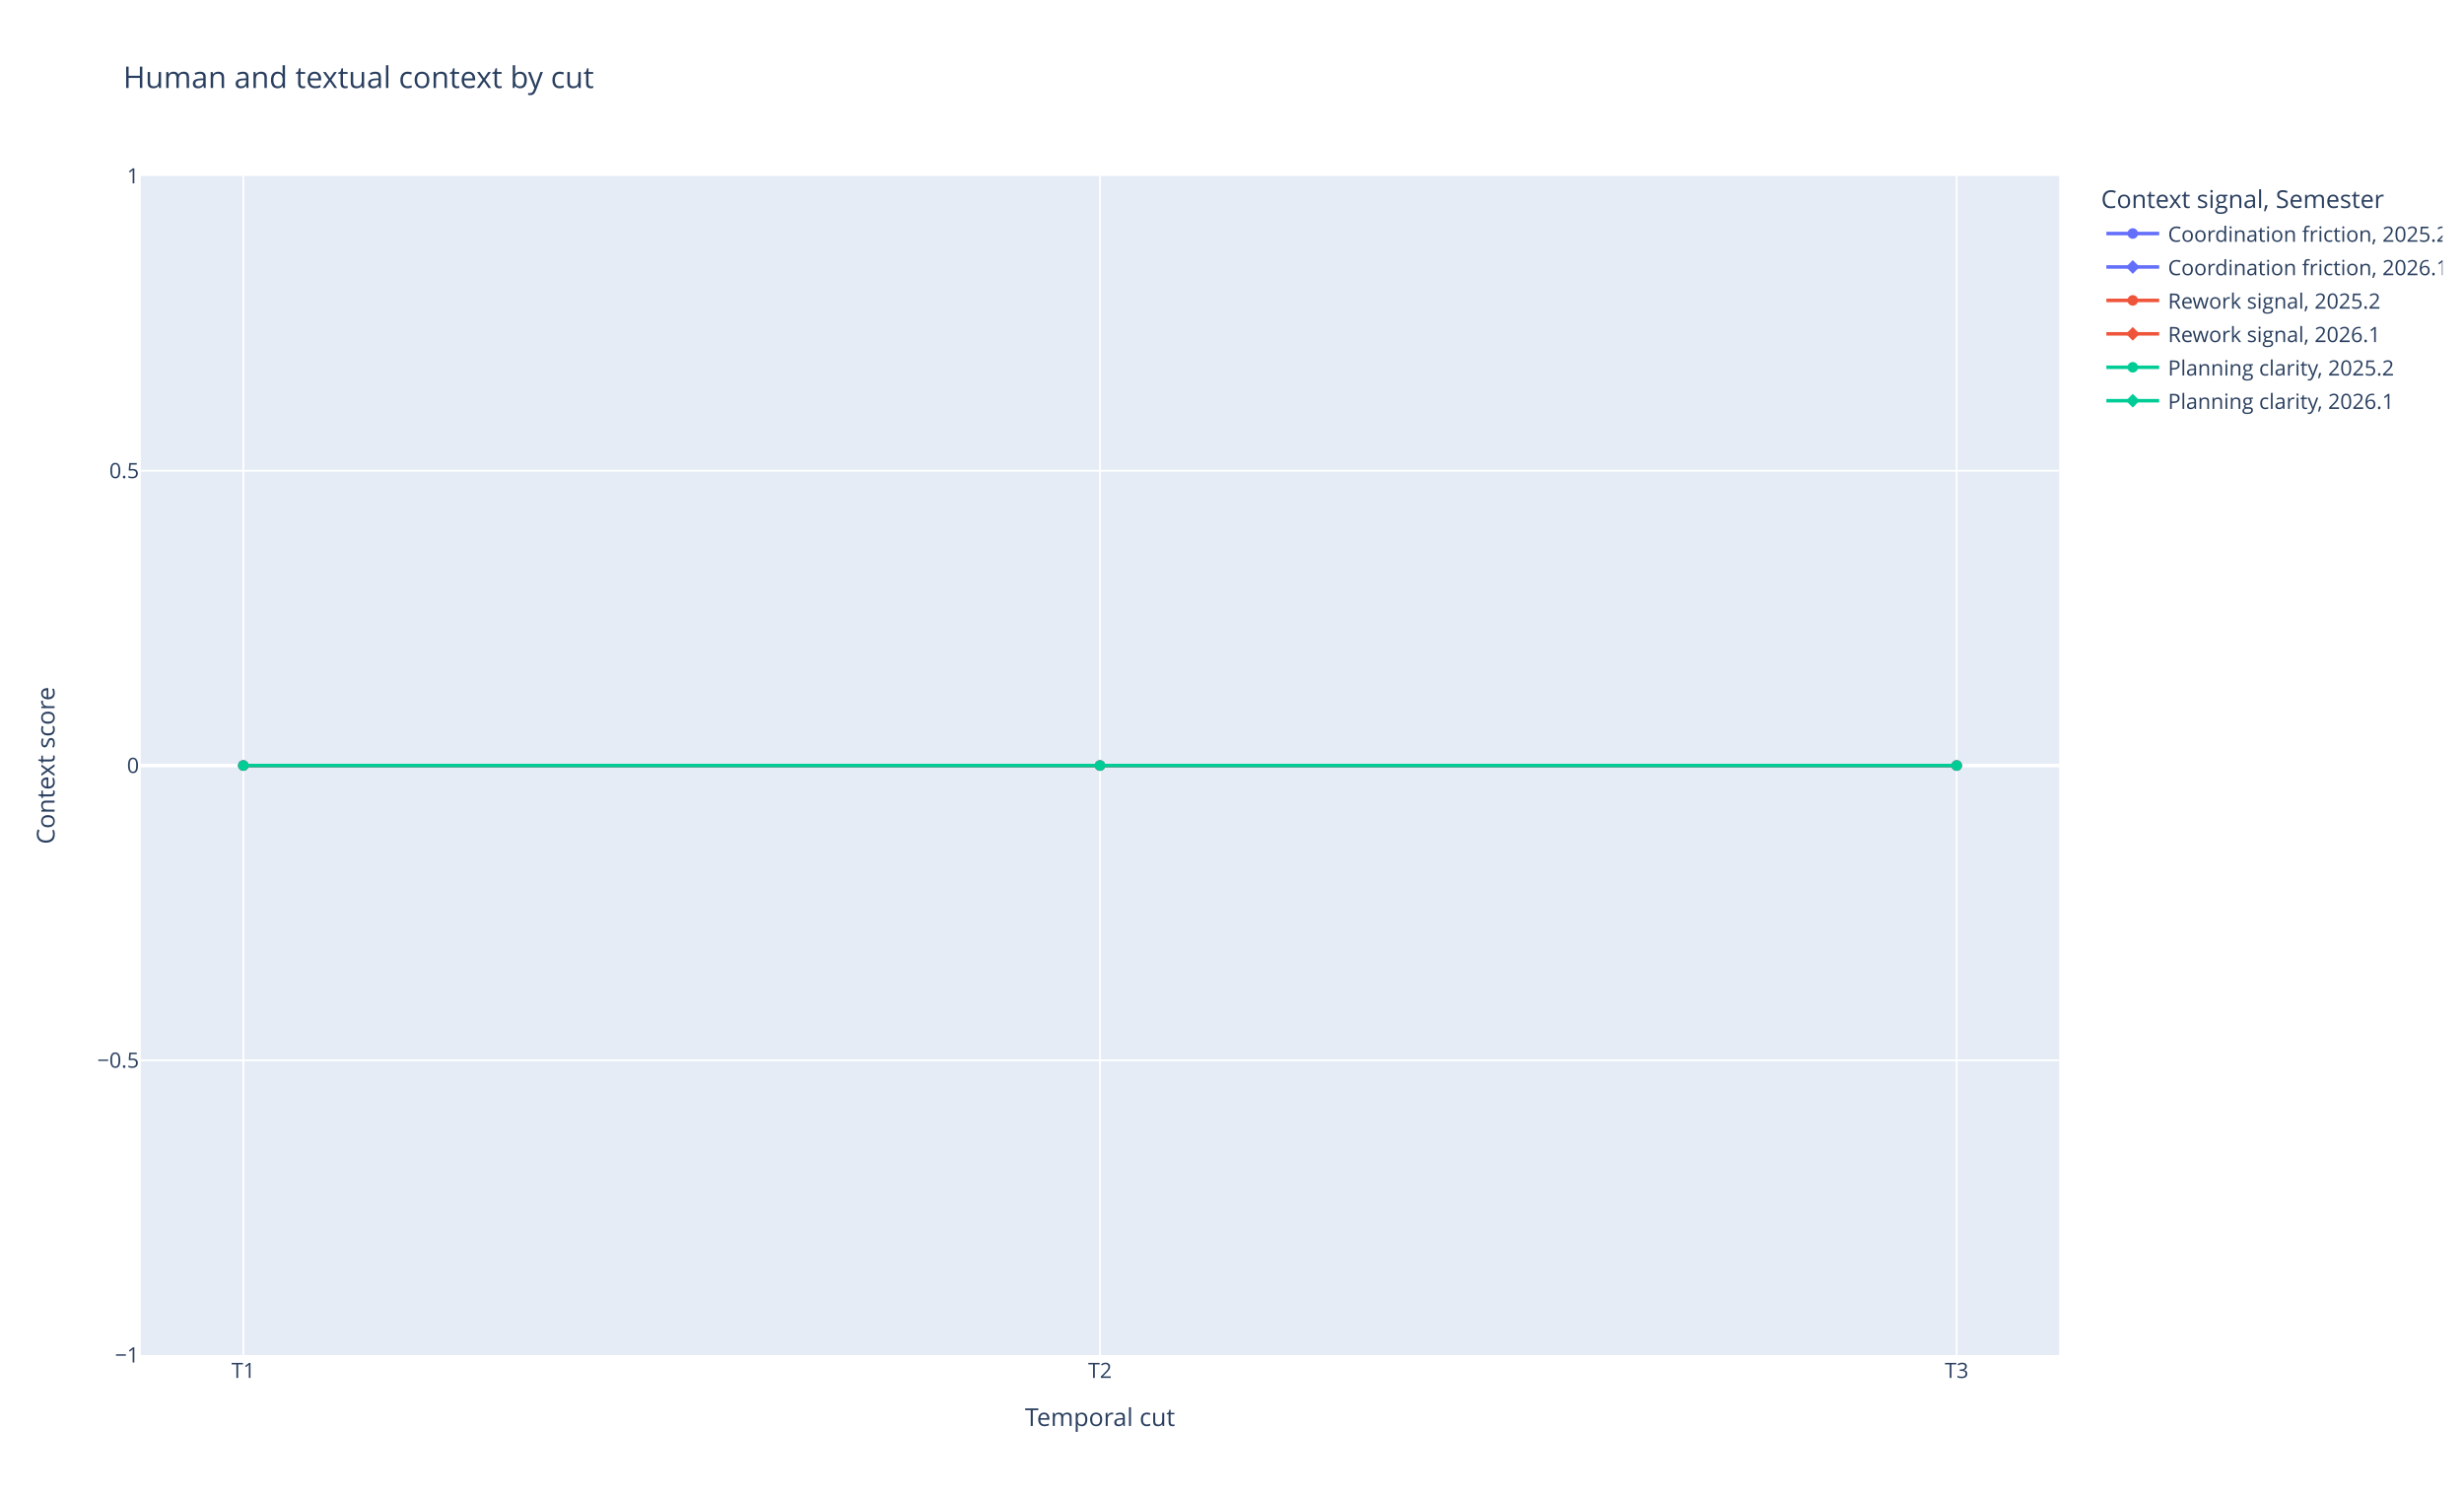
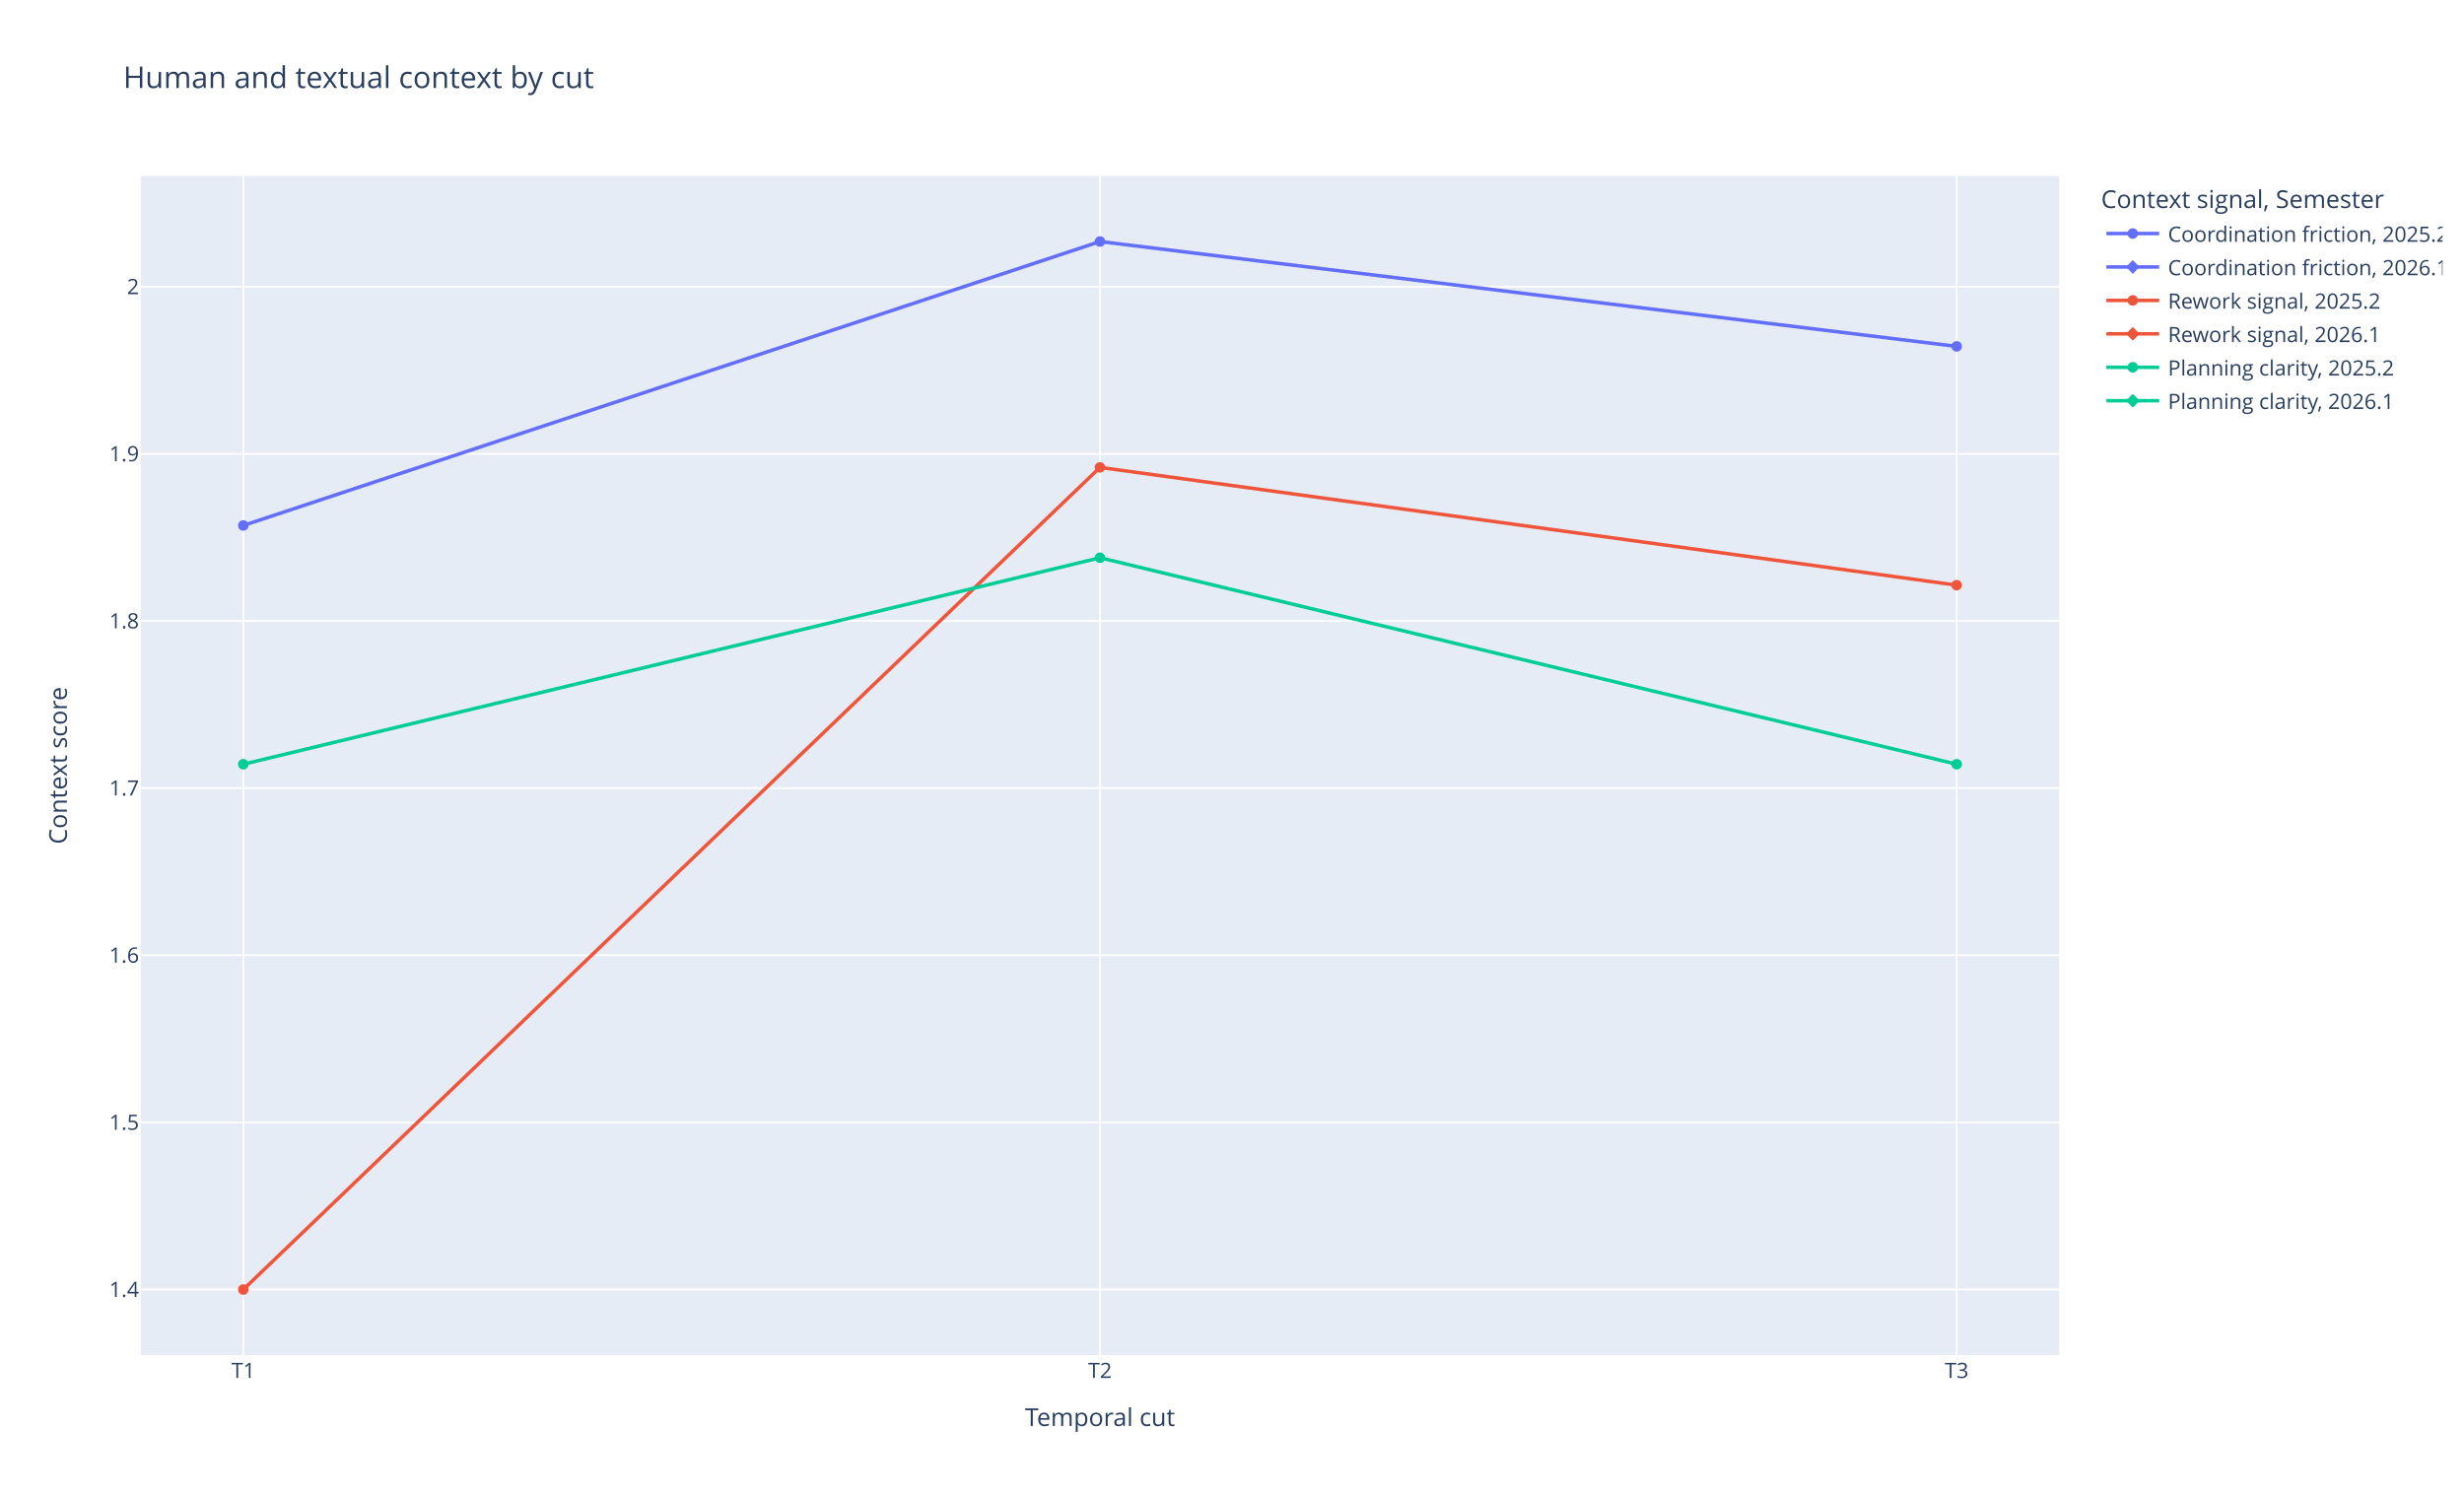
<svg xmlns="http://www.w3.org/2000/svg" class="main-svg" width="1400" height="850" style="" viewBox="0 0 1400 850">
  <rect x="0" y="0" width="1400" height="850" style="fill: rgb(255, 255, 255); fill-opacity: 1;" />
-   <defs id="defs-5ba9cb">
+   <defs id="defs-e23fe4">
    <g class="clips">
-       <clipPath id="clip5ba9cbxyplot" class="plotclip">
+       <clipPath id="clipe23fe4xyplot" class="plotclip">
        <rect width="1090" height="670" />
      </clipPath>
-       <clipPath class="axesclip" id="clip5ba9cbx">
+       <clipPath class="axesclip" id="clipe23fe4x">
        <rect x="80" y="0" width="1090" height="850" />
      </clipPath>
-       <clipPath class="axesclip" id="clip5ba9cby">
+       <clipPath class="axesclip" id="clipe23fe4y">
        <rect x="0" y="100" width="1400" height="670" />
      </clipPath>
-       <clipPath class="axesclip" id="clip5ba9cbxy">
+       <clipPath class="axesclip" id="clipe23fe4xy">
        <rect x="80" y="100" width="1090" height="670" />
      </clipPath>
    </g>
    <g class="gradients" />
    <g class="patterns" />
  </defs>
  <g class="bglayer">
    <rect class="bg" x="80" y="100" width="1090" height="670" style="fill: rgb(229, 236, 246); fill-opacity: 1; stroke-width: 0;" />
  </g>
  <g class="layer-below">
    <g class="imagelayer" />
    <g class="shapelayer" />
  </g>
  <g class="cartesianlayer">
    <g class="subplot xy">
      <g class="layer-subplot">
        <g class="shapelayer" />
        <g class="imagelayer" />
      </g>
      <g class="minor-gridlayer">
        <g class="x" />
        <g class="y" />
      </g>
      <g class="gridlayer">
        <g class="x">
          <path class="xgrid crisp" transform="translate(138.25,0)" d="M0,100v670" style="stroke: rgb(255, 255, 255); stroke-opacity: 1; stroke-width: 1px;" />
          <path class="xgrid crisp" transform="translate(625,0)" d="M0,100v670" style="stroke: rgb(255, 255, 255); stroke-opacity: 1; stroke-width: 1px;" />
          <path class="xgrid crisp" transform="translate(1111.75,0)" d="M0,100v670" style="stroke: rgb(255, 255, 255); stroke-opacity: 1; stroke-width: 1px;" />
        </g>
        <g class="y">
-           <path class="ygrid crisp" transform="translate(0,602.5)" d="M80,0h1090" style="stroke: rgb(255, 255, 255); stroke-opacity: 1; stroke-width: 1px;" />
-           <path class="ygrid crisp" transform="translate(0,267.5)" d="M80,0h1090" style="stroke: rgb(255, 255, 255); stroke-opacity: 1; stroke-width: 1px;" />
-         </g>
-       </g>
-       <g class="zerolinelayer">
-         <path class="yzl zl crisp" transform="translate(0,435)" d="M80,0h1090" style="stroke: rgb(255, 255, 255); stroke-opacity: 1; stroke-width: 2px;" />
-       </g>
+           <path class="ygrid crisp" transform="translate(0,732.75)" d="M80,0h1090" style="stroke: rgb(255, 255, 255); stroke-opacity: 1; stroke-width: 1px;" />
+           <path class="ygrid crisp" transform="translate(0,637.78)" d="M80,0h1090" style="stroke: rgb(255, 255, 255); stroke-opacity: 1; stroke-width: 1px;" />
+           <path class="ygrid crisp" transform="translate(0,542.81)" d="M80,0h1090" style="stroke: rgb(255, 255, 255); stroke-opacity: 1; stroke-width: 1px;" />
+           <path class="ygrid crisp" transform="translate(0,447.83)" d="M80,0h1090" style="stroke: rgb(255, 255, 255); stroke-opacity: 1; stroke-width: 1px;" />
+           <path class="ygrid crisp" transform="translate(0,352.86)" d="M80,0h1090" style="stroke: rgb(255, 255, 255); stroke-opacity: 1; stroke-width: 1px;" />
+           <path class="ygrid crisp" transform="translate(0,257.89)" d="M80,0h1090" style="stroke: rgb(255, 255, 255); stroke-opacity: 1; stroke-width: 1px;" />
+           <path class="ygrid crisp" transform="translate(0,162.92)" d="M80,0h1090" style="stroke: rgb(255, 255, 255); stroke-opacity: 1; stroke-width: 1px;" />
+         </g>
+       </g>
+       <g class="zerolinelayer" />
      <path class="xlines-below" />
      <path class="ylines-below" />
      <g class="overlines-below" />
      <g class="xaxislayer-below" />
      <g class="yaxislayer-below" />
      <g class="overaxes-below" />
-       <g class="plot" transform="translate(80,100)" clip-path="url(#clip5ba9cbxyplot)">
+       <g class="plot" transform="translate(80,100)" clip-path="url(#clipe23fe4xyplot)">
        <g class="scatterlayer mlayer">
-           <g class="trace scatter traceea93f9" style="stroke-miterlimit: 2; opacity: 1;">
+           <g class="trace scatter trace593e63" style="stroke-miterlimit: 2; opacity: 1;">
            <g class="fills" />
            <g class="errorbars" />
            <g class="lines">
-               <path class="js-line" d="M58.25,335L1031.75,335" style="vector-effect: none; fill: none; stroke: rgb(99, 110, 250); stroke-opacity: 1; stroke-width: 2px; opacity: 1;" />
+               <path class="js-line" d="M58.25,198.59L545,37.25L1031.75,96.84" style="vector-effect: none; fill: none; stroke: rgb(99, 110, 250); stroke-opacity: 1; stroke-width: 2px; opacity: 1;" />
            </g>
            <g class="points">
-               <path class="point" transform="translate(58.25,335)" d="M3,0A3,3 0 1,1 0,-3A3,3 0 0,1 3,0Z" style="opacity: 1; stroke-width: 0px; fill: rgb(99, 110, 250); fill-opacity: 1;" />
-               <path class="point" transform="translate(545,335)" d="M3,0A3,3 0 1,1 0,-3A3,3 0 0,1 3,0Z" style="opacity: 1; stroke-width: 0px; fill: rgb(99, 110, 250); fill-opacity: 1;" />
-               <path class="point" transform="translate(1031.75,335)" d="M3,0A3,3 0 1,1 0,-3A3,3 0 0,1 3,0Z" style="opacity: 1; stroke-width: 0px; fill: rgb(99, 110, 250); fill-opacity: 1;" />
-             </g>
-             <g class="text" />
-           </g>
-           <g class="trace scatter traced4fa50" style="stroke-miterlimit: 2; opacity: 1;">
+               <path class="point" transform="translate(58.25,198.59)" d="M3,0A3,3 0 1,1 0,-3A3,3 0 0,1 3,0Z" style="opacity: 1; stroke-width: 0px; fill: rgb(99, 110, 250); fill-opacity: 1;" />
+               <path class="point" transform="translate(545,37.25)" d="M3,0A3,3 0 1,1 0,-3A3,3 0 0,1 3,0Z" style="opacity: 1; stroke-width: 0px; fill: rgb(99, 110, 250); fill-opacity: 1;" />
+               <path class="point" transform="translate(1031.75,96.84)" d="M3,0A3,3 0 1,1 0,-3A3,3 0 0,1 3,0Z" style="opacity: 1; stroke-width: 0px; fill: rgb(99, 110, 250); fill-opacity: 1;" />
+             </g>
+             <g class="text" />
+           </g>
+           <g class="trace scatter tracef56609" style="stroke-miterlimit: 2; opacity: 1;">
            <g class="fills" />
            <g class="errorbars" />
            <g class="lines" />
            <g class="points" />
            <g class="text" />
          </g>
-           <g class="trace scatter trace880ffc" style="stroke-miterlimit: 2; opacity: 1;">
+           <g class="trace scatter trace36d346" style="stroke-miterlimit: 2; opacity: 1;">
            <g class="fills" />
            <g class="errorbars" />
            <g class="lines">
-               <path class="js-line" d="M58.25,335L1031.75,335" style="vector-effect: none; fill: none; stroke: rgb(239, 85, 59); stroke-opacity: 1; stroke-width: 2px; opacity: 1;" />
+               <path class="js-line" d="M58.25,632.75L545,165.59L1031.75,232.51" style="vector-effect: none; fill: none; stroke: rgb(239, 85, 59); stroke-opacity: 1; stroke-width: 2px; opacity: 1;" />
            </g>
            <g class="points">
-               <path class="point" transform="translate(58.25,335)" d="M3,0A3,3 0 1,1 0,-3A3,3 0 0,1 3,0Z" style="opacity: 1; stroke-width: 0px; fill: rgb(239, 85, 59); fill-opacity: 1;" />
-               <path class="point" transform="translate(545,335)" d="M3,0A3,3 0 1,1 0,-3A3,3 0 0,1 3,0Z" style="opacity: 1; stroke-width: 0px; fill: rgb(239, 85, 59); fill-opacity: 1;" />
-               <path class="point" transform="translate(1031.75,335)" d="M3,0A3,3 0 1,1 0,-3A3,3 0 0,1 3,0Z" style="opacity: 1; stroke-width: 0px; fill: rgb(239, 85, 59); fill-opacity: 1;" />
-             </g>
-             <g class="text" />
-           </g>
-           <g class="trace scatter tracec864d4" style="stroke-miterlimit: 2; opacity: 1;">
+               <path class="point" transform="translate(58.25,632.75)" d="M3,0A3,3 0 1,1 0,-3A3,3 0 0,1 3,0Z" style="opacity: 1; stroke-width: 0px; fill: rgb(239, 85, 59); fill-opacity: 1;" />
+               <path class="point" transform="translate(545,165.59)" d="M3,0A3,3 0 1,1 0,-3A3,3 0 0,1 3,0Z" style="opacity: 1; stroke-width: 0px; fill: rgb(239, 85, 59); fill-opacity: 1;" />
+               <path class="point" transform="translate(1031.75,232.51)" d="M3,0A3,3 0 1,1 0,-3A3,3 0 0,1 3,0Z" style="opacity: 1; stroke-width: 0px; fill: rgb(239, 85, 59); fill-opacity: 1;" />
+             </g>
+             <g class="text" />
+           </g>
+           <g class="trace scatter traceeeccdd" style="stroke-miterlimit: 2; opacity: 1;">
            <g class="fills" />
            <g class="errorbars" />
            <g class="lines" />
            <g class="points" />
            <g class="text" />
          </g>
-           <g class="trace scatter trace9838b5" style="stroke-miterlimit: 2; opacity: 1;">
+           <g class="trace scatter trace966107" style="stroke-miterlimit: 2; opacity: 1;">
            <g class="fills" />
            <g class="errorbars" />
            <g class="lines">
-               <path class="js-line" d="M58.25,335L1031.75,335" style="vector-effect: none; fill: none; stroke: rgb(0, 204, 150); stroke-opacity: 1; stroke-width: 2px; opacity: 1;" />
+               <path class="js-line" d="M58.25,334.27L545,216.93L1031.75,334.27" style="vector-effect: none; fill: none; stroke: rgb(0, 204, 150); stroke-opacity: 1; stroke-width: 2px; opacity: 1;" />
            </g>
            <g class="points">
-               <path class="point" transform="translate(58.25,335)" d="M3,0A3,3 0 1,1 0,-3A3,3 0 0,1 3,0Z" style="opacity: 1; stroke-width: 0px; fill: rgb(0, 204, 150); fill-opacity: 1;" />
-               <path class="point" transform="translate(545,335)" d="M3,0A3,3 0 1,1 0,-3A3,3 0 0,1 3,0Z" style="opacity: 1; stroke-width: 0px; fill: rgb(0, 204, 150); fill-opacity: 1;" />
-               <path class="point" transform="translate(1031.75,335)" d="M3,0A3,3 0 1,1 0,-3A3,3 0 0,1 3,0Z" style="opacity: 1; stroke-width: 0px; fill: rgb(0, 204, 150); fill-opacity: 1;" />
-             </g>
-             <g class="text" />
-           </g>
-           <g class="trace scatter traceecc8af" style="stroke-miterlimit: 2; opacity: 1;">
+               <path class="point" transform="translate(58.25,334.27)" d="M3,0A3,3 0 1,1 0,-3A3,3 0 0,1 3,0Z" style="opacity: 1; stroke-width: 0px; fill: rgb(0, 204, 150); fill-opacity: 1;" />
+               <path class="point" transform="translate(545,216.93)" d="M3,0A3,3 0 1,1 0,-3A3,3 0 0,1 3,0Z" style="opacity: 1; stroke-width: 0px; fill: rgb(0, 204, 150); fill-opacity: 1;" />
+               <path class="point" transform="translate(1031.75,334.27)" d="M3,0A3,3 0 1,1 0,-3A3,3 0 0,1 3,0Z" style="opacity: 1; stroke-width: 0px; fill: rgb(0, 204, 150); fill-opacity: 1;" />
+             </g>
+             <g class="text" />
+           </g>
+           <g class="trace scatter trace9385ee" style="stroke-miterlimit: 2; opacity: 1;">
            <g class="fills" />
            <g class="errorbars" />
            <g class="lines" />
            <g class="points" />
            <g class="text" />
          </g>
        </g>
      </g>
      <g class="overplot" />
      <path class="xlines-above crisp" d="M0,0" style="fill: none;" />
      <path class="ylines-above crisp" d="M0,0" style="fill: none;" />
      <g class="overlines-above" />
      <g class="xaxislayer-above">
        <g class="xtick">
          <text text-anchor="middle" x="0" y="783" transform="translate(138.25,0)" style="font-family: 'Open Sans', verdana, arial, sans-serif; font-size: 12px; fill: rgb(42, 63, 95); fill-opacity: 1; white-space: pre; opacity: 1;">T1</text>
        </g>
        <g class="xtick">
          <text text-anchor="middle" x="0" y="783" transform="translate(625,0)" style="font-family: 'Open Sans', verdana, arial, sans-serif; font-size: 12px; fill: rgb(42, 63, 95); fill-opacity: 1; white-space: pre; opacity: 1;">T2</text>
        </g>
        <g class="xtick">
          <text text-anchor="middle" x="0" y="783" transform="translate(1111.75,0)" style="font-family: 'Open Sans', verdana, arial, sans-serif; font-size: 12px; fill: rgb(42, 63, 95); fill-opacity: 1; white-space: pre; opacity: 1;">T3</text>
        </g>
      </g>
      <g class="yaxislayer-above">
        <g class="ytick">
-           <text text-anchor="end" x="79" y="4.2" transform="translate(0,770)" style="font-family: 'Open Sans', verdana, arial, sans-serif; font-size: 12px; fill: rgb(42, 63, 95); fill-opacity: 1; white-space: pre; opacity: 1;">−1</text>
-         </g>
-         <g class="ytick">
-           <text text-anchor="end" x="79" y="4.2" style="font-family: 'Open Sans', verdana, arial, sans-serif; font-size: 12px; fill: rgb(42, 63, 95); fill-opacity: 1; white-space: pre; opacity: 1;" transform="translate(0,602.5)">−0.5</text>
-         </g>
-         <g class="ytick">
-           <text text-anchor="end" x="79" y="4.2" style="font-family: 'Open Sans', verdana, arial, sans-serif; font-size: 12px; fill: rgb(42, 63, 95); fill-opacity: 1; white-space: pre; opacity: 1;" transform="translate(0,435)">0</text>
-         </g>
-         <g class="ytick">
-           <text text-anchor="end" x="79" y="4.2" style="font-family: 'Open Sans', verdana, arial, sans-serif; font-size: 12px; fill: rgb(42, 63, 95); fill-opacity: 1; white-space: pre; opacity: 1;" transform="translate(0,267.5)">0.5</text>
-         </g>
-         <g class="ytick">
-           <text text-anchor="end" x="79" y="4.2" style="font-family: 'Open Sans', verdana, arial, sans-serif; font-size: 12px; fill: rgb(42, 63, 95); fill-opacity: 1; white-space: pre; opacity: 1;" transform="translate(0,100)">1</text>
+           <text text-anchor="end" x="79" y="4.2" transform="translate(0,732.75)" style="font-family: 'Open Sans', verdana, arial, sans-serif; font-size: 12px; fill: rgb(42, 63, 95); fill-opacity: 1; white-space: pre; opacity: 1;">1.4</text>
+         </g>
+         <g class="ytick">
+           <text text-anchor="end" x="79" y="4.2" style="font-family: 'Open Sans', verdana, arial, sans-serif; font-size: 12px; fill: rgb(42, 63, 95); fill-opacity: 1; white-space: pre; opacity: 1;" transform="translate(0,637.78)">1.5</text>
+         </g>
+         <g class="ytick">
+           <text text-anchor="end" x="79" y="4.2" style="font-family: 'Open Sans', verdana, arial, sans-serif; font-size: 12px; fill: rgb(42, 63, 95); fill-opacity: 1; white-space: pre; opacity: 1;" transform="translate(0,542.81)">1.6</text>
+         </g>
+         <g class="ytick">
+           <text text-anchor="end" x="79" y="4.2" style="font-family: 'Open Sans', verdana, arial, sans-serif; font-size: 12px; fill: rgb(42, 63, 95); fill-opacity: 1; white-space: pre; opacity: 1;" transform="translate(0,447.83)">1.7</text>
+         </g>
+         <g class="ytick">
+           <text text-anchor="end" x="79" y="4.2" style="font-family: 'Open Sans', verdana, arial, sans-serif; font-size: 12px; fill: rgb(42, 63, 95); fill-opacity: 1; white-space: pre; opacity: 1;" transform="translate(0,352.86)">1.8</text>
+         </g>
+         <g class="ytick">
+           <text text-anchor="end" x="79" y="4.2" style="font-family: 'Open Sans', verdana, arial, sans-serif; font-size: 12px; fill: rgb(42, 63, 95); fill-opacity: 1; white-space: pre; opacity: 1;" transform="translate(0,257.89)">1.9</text>
+         </g>
+         <g class="ytick">
+           <text text-anchor="end" x="79" y="4.2" style="font-family: 'Open Sans', verdana, arial, sans-serif; font-size: 12px; fill: rgb(42, 63, 95); fill-opacity: 1; white-space: pre; opacity: 1;" transform="translate(0,162.92)">2</text>
        </g>
      </g>
      <g class="overaxes-above" />
    </g>
  </g>
  <g class="polarlayer" />
  <g class="smithlayer" />
  <g class="ternarylayer" />
  <g class="geolayer" />
  <g class="funnelarealayer" />
  <g class="pielayer" />
  <g class="iciclelayer" />
  <g class="treemaplayer" />
  <g class="sunburstlayer" />
  <g class="glimages" />
-   <defs id="topdefs-5ba9cb">
+   <defs id="topdefs-e23fe4">
    <g class="clips" />
-     <clipPath id="legend5ba9cb">
+     <clipPath id="legende23fe4">
      <rect width="196" height="143" x="0" y="0" />
    </clipPath>
  </defs>
  <g class="layer-above">
    <g class="imagelayer" />
    <g class="shapelayer" />
  </g>
  <g class="infolayer">
    <g class="legend" pointer-events="all" transform="translate(1191.8,100)">
      <rect class="bg" shape-rendering="crispEdges" width="196" height="143" x="0" y="0" style="stroke: rgb(68, 68, 68); stroke-opacity: 1; fill: rgb(255, 255, 255); fill-opacity: 1; stroke-width: 0px;" />
-       <g class="scrollbox" transform="" clip-path="url(#legend5ba9cb)">
+       <g class="scrollbox" transform="" clip-path="url(#legende23fe4)">
        <text class="legendtitletext" text-anchor="start" x="2" y="18.2" style="font-family: 'Open Sans', verdana, arial, sans-serif; font-size: 14px; fill: rgb(42, 63, 95); fill-opacity: 1; white-space: pre;">Context signal, Semester</text>
        <g class="groups" transform="">
          <g class="traces" transform="translate(0,32.7)" style="opacity: 1;">
            <text class="legendtext" text-anchor="start" x="40" y="4.68" style="font-family: 'Open Sans', verdana, arial, sans-serif; font-size: 12px; fill: rgb(42, 63, 95); fill-opacity: 1; white-space: pre;">Coordination friction, 2025.2</text>
            <g class="layers" style="opacity: 1;">
              <g class="legendfill" />
              <g class="legendlines">
                <path class="js-line" d="M5,0h30" style="fill: none; stroke: rgb(99, 110, 250); stroke-opacity: 1; stroke-width: 2px;" />
              </g>
              <g class="legendsymbols">
                <g class="legendpoints">
                  <path class="scatterpts" transform="translate(20,0)" d="M3,0A3,3 0 1,1 0,-3A3,3 0 0,1 3,0Z" style="opacity: 1; stroke-width: 0px; fill: rgb(99, 110, 250); fill-opacity: 1;" />
                </g>
              </g>
            </g>
            <rect class="legendtoggle" x="0" y="-9.5" width="190.422" height="19" style="fill: rgb(0, 0, 0); fill-opacity: 0;" />
          </g>
        </g>
        <g class="groups" transform="">
          <g class="traces" transform="translate(0,51.7)" style="opacity: 1;">
            <text class="legendtext" text-anchor="start" x="40" y="4.68" style="font-family: 'Open Sans', verdana, arial, sans-serif; font-size: 12px; fill: rgb(42, 63, 95); fill-opacity: 1; white-space: pre;">Coordination friction, 2026.1</text>
            <g class="layers" style="opacity: 1;">
              <g class="legendfill" />
              <g class="legendlines">
                <path class="js-line" d="M5,0h30" style="fill: none; stroke: rgb(99, 110, 250); stroke-opacity: 1; stroke-width: 2px;" />
              </g>
              <g class="legendsymbols">
                <g class="legendpoints">
                  <path class="scatterpts" transform="translate(20,0)" d="M3.9,0L0,3.9L-3.9,0L0,-3.9Z" style="opacity: 1; stroke-width: 0px; fill: rgb(99, 110, 250); fill-opacity: 1;" />
                </g>
              </g>
            </g>
            <rect class="legendtoggle" x="0" y="-9.5" width="190.422" height="19" style="fill: rgb(0, 0, 0); fill-opacity: 0;" />
          </g>
        </g>
        <g class="groups" transform="">
          <g class="traces" transform="translate(0,70.7)" style="opacity: 1;">
            <text class="legendtext" text-anchor="start" x="40" y="4.68" style="font-family: 'Open Sans', verdana, arial, sans-serif; font-size: 12px; fill: rgb(42, 63, 95); fill-opacity: 1; white-space: pre;">Rework signal, 2025.2</text>
            <g class="layers" style="opacity: 1;">
              <g class="legendfill" />
              <g class="legendlines">
                <path class="js-line" d="M5,0h30" style="fill: none; stroke: rgb(239, 85, 59); stroke-opacity: 1; stroke-width: 2px;" />
              </g>
              <g class="legendsymbols">
                <g class="legendpoints">
                  <path class="scatterpts" transform="translate(20,0)" d="M3,0A3,3 0 1,1 0,-3A3,3 0 0,1 3,0Z" style="opacity: 1; stroke-width: 0px; fill: rgb(239, 85, 59); fill-opacity: 1;" />
                </g>
              </g>
            </g>
            <rect class="legendtoggle" x="0" y="-9.5" width="190.422" height="19" style="fill: rgb(0, 0, 0); fill-opacity: 0;" />
          </g>
        </g>
        <g class="groups" transform="">
          <g class="traces" transform="translate(0,89.7)" style="opacity: 1;">
            <text class="legendtext" text-anchor="start" x="40" y="4.68" style="font-family: 'Open Sans', verdana, arial, sans-serif; font-size: 12px; fill: rgb(42, 63, 95); fill-opacity: 1; white-space: pre;">Rework signal, 2026.1</text>
            <g class="layers" style="opacity: 1;">
              <g class="legendfill" />
              <g class="legendlines">
                <path class="js-line" d="M5,0h30" style="fill: none; stroke: rgb(239, 85, 59); stroke-opacity: 1; stroke-width: 2px;" />
              </g>
              <g class="legendsymbols">
                <g class="legendpoints">
                  <path class="scatterpts" transform="translate(20,0)" d="M3.9,0L0,3.9L-3.9,0L0,-3.9Z" style="opacity: 1; stroke-width: 0px; fill: rgb(239, 85, 59); fill-opacity: 1;" />
                </g>
              </g>
            </g>
            <rect class="legendtoggle" x="0" y="-9.5" width="190.422" height="19" style="fill: rgb(0, 0, 0); fill-opacity: 0;" />
          </g>
        </g>
        <g class="groups" transform="">
          <g class="traces" transform="translate(0,108.7)" style="opacity: 1;">
            <text class="legendtext" text-anchor="start" x="40" y="4.68" style="font-family: 'Open Sans', verdana, arial, sans-serif; font-size: 12px; fill: rgb(42, 63, 95); fill-opacity: 1; white-space: pre;">Planning clarity, 2025.2</text>
            <g class="layers" style="opacity: 1;">
              <g class="legendfill" />
              <g class="legendlines">
                <path class="js-line" d="M5,0h30" style="fill: none; stroke: rgb(0, 204, 150); stroke-opacity: 1; stroke-width: 2px;" />
              </g>
              <g class="legendsymbols">
                <g class="legendpoints">
                  <path class="scatterpts" transform="translate(20,0)" d="M3,0A3,3 0 1,1 0,-3A3,3 0 0,1 3,0Z" style="opacity: 1; stroke-width: 0px; fill: rgb(0, 204, 150); fill-opacity: 1;" />
                </g>
              </g>
            </g>
            <rect class="legendtoggle" x="0" y="-9.5" width="190.422" height="19" style="fill: rgb(0, 0, 0); fill-opacity: 0;" />
          </g>
        </g>
        <g class="groups" transform="">
          <g class="traces" transform="translate(0,127.7)" style="opacity: 1;">
            <text class="legendtext" text-anchor="start" x="40" y="4.68" style="font-family: 'Open Sans', verdana, arial, sans-serif; font-size: 12px; fill: rgb(42, 63, 95); fill-opacity: 1; white-space: pre;">Planning clarity, 2026.1</text>
            <g class="layers" style="opacity: 1;">
              <g class="legendfill" />
              <g class="legendlines">
                <path class="js-line" d="M5,0h30" style="fill: none; stroke: rgb(0, 204, 150); stroke-opacity: 1; stroke-width: 2px;" />
              </g>
              <g class="legendsymbols">
                <g class="legendpoints">
                  <path class="scatterpts" transform="translate(20,0)" d="M3.9,0L0,3.9L-3.9,0L0,-3.9Z" style="opacity: 1; stroke-width: 0px; fill: rgb(0, 204, 150); fill-opacity: 1;" />
                </g>
              </g>
            </g>
            <rect class="legendtoggle" x="0" y="-9.5" width="190.422" height="19" style="fill: rgb(0, 0, 0); fill-opacity: 0;" />
          </g>
        </g>
      </g>
      <rect class="scrollbar" rx="20" ry="3" width="0" height="0" x="0" y="0" style="fill: rgb(128, 139, 164); fill-opacity: 1;" />
    </g>
    <g class="g-gtitle">
      <text class="gtitle" x="70" y="50" text-anchor="start" dy="0em" style="font-family: 'Open Sans', verdana, arial, sans-serif; font-size: 17px; fill: rgb(42, 63, 95); opacity: 1; font-weight: normal; white-space: pre;">Human and textual context by cut</text>
    </g>
    <g class="g-xtitle">
      <text class="xtitle" x="625" y="810.3" text-anchor="middle" style="font-family: 'Open Sans', verdana, arial, sans-serif; font-size: 14px; fill: rgb(42, 63, 95); opacity: 1; font-weight: normal; white-space: pre;">Temporal cut</text>
    </g>
    <g class="g-ytitle">
-       <text class="ytitle" transform="rotate(-90,30.99688,435)" x="30.997" y="435" text-anchor="middle" style="font-family: 'Open Sans', verdana, arial, sans-serif; font-size: 14px; fill: rgb(42, 63, 95); opacity: 1; font-weight: normal; white-space: pre;">Context score</text>
+       <text class="ytitle" transform="rotate(-90,38.0125,435)" x="38.013" y="435" text-anchor="middle" style="font-family: 'Open Sans', verdana, arial, sans-serif; font-size: 14px; fill: rgb(42, 63, 95); opacity: 1; font-weight: normal; white-space: pre;">Context score</text>
    </g>
  </g>
</svg>
